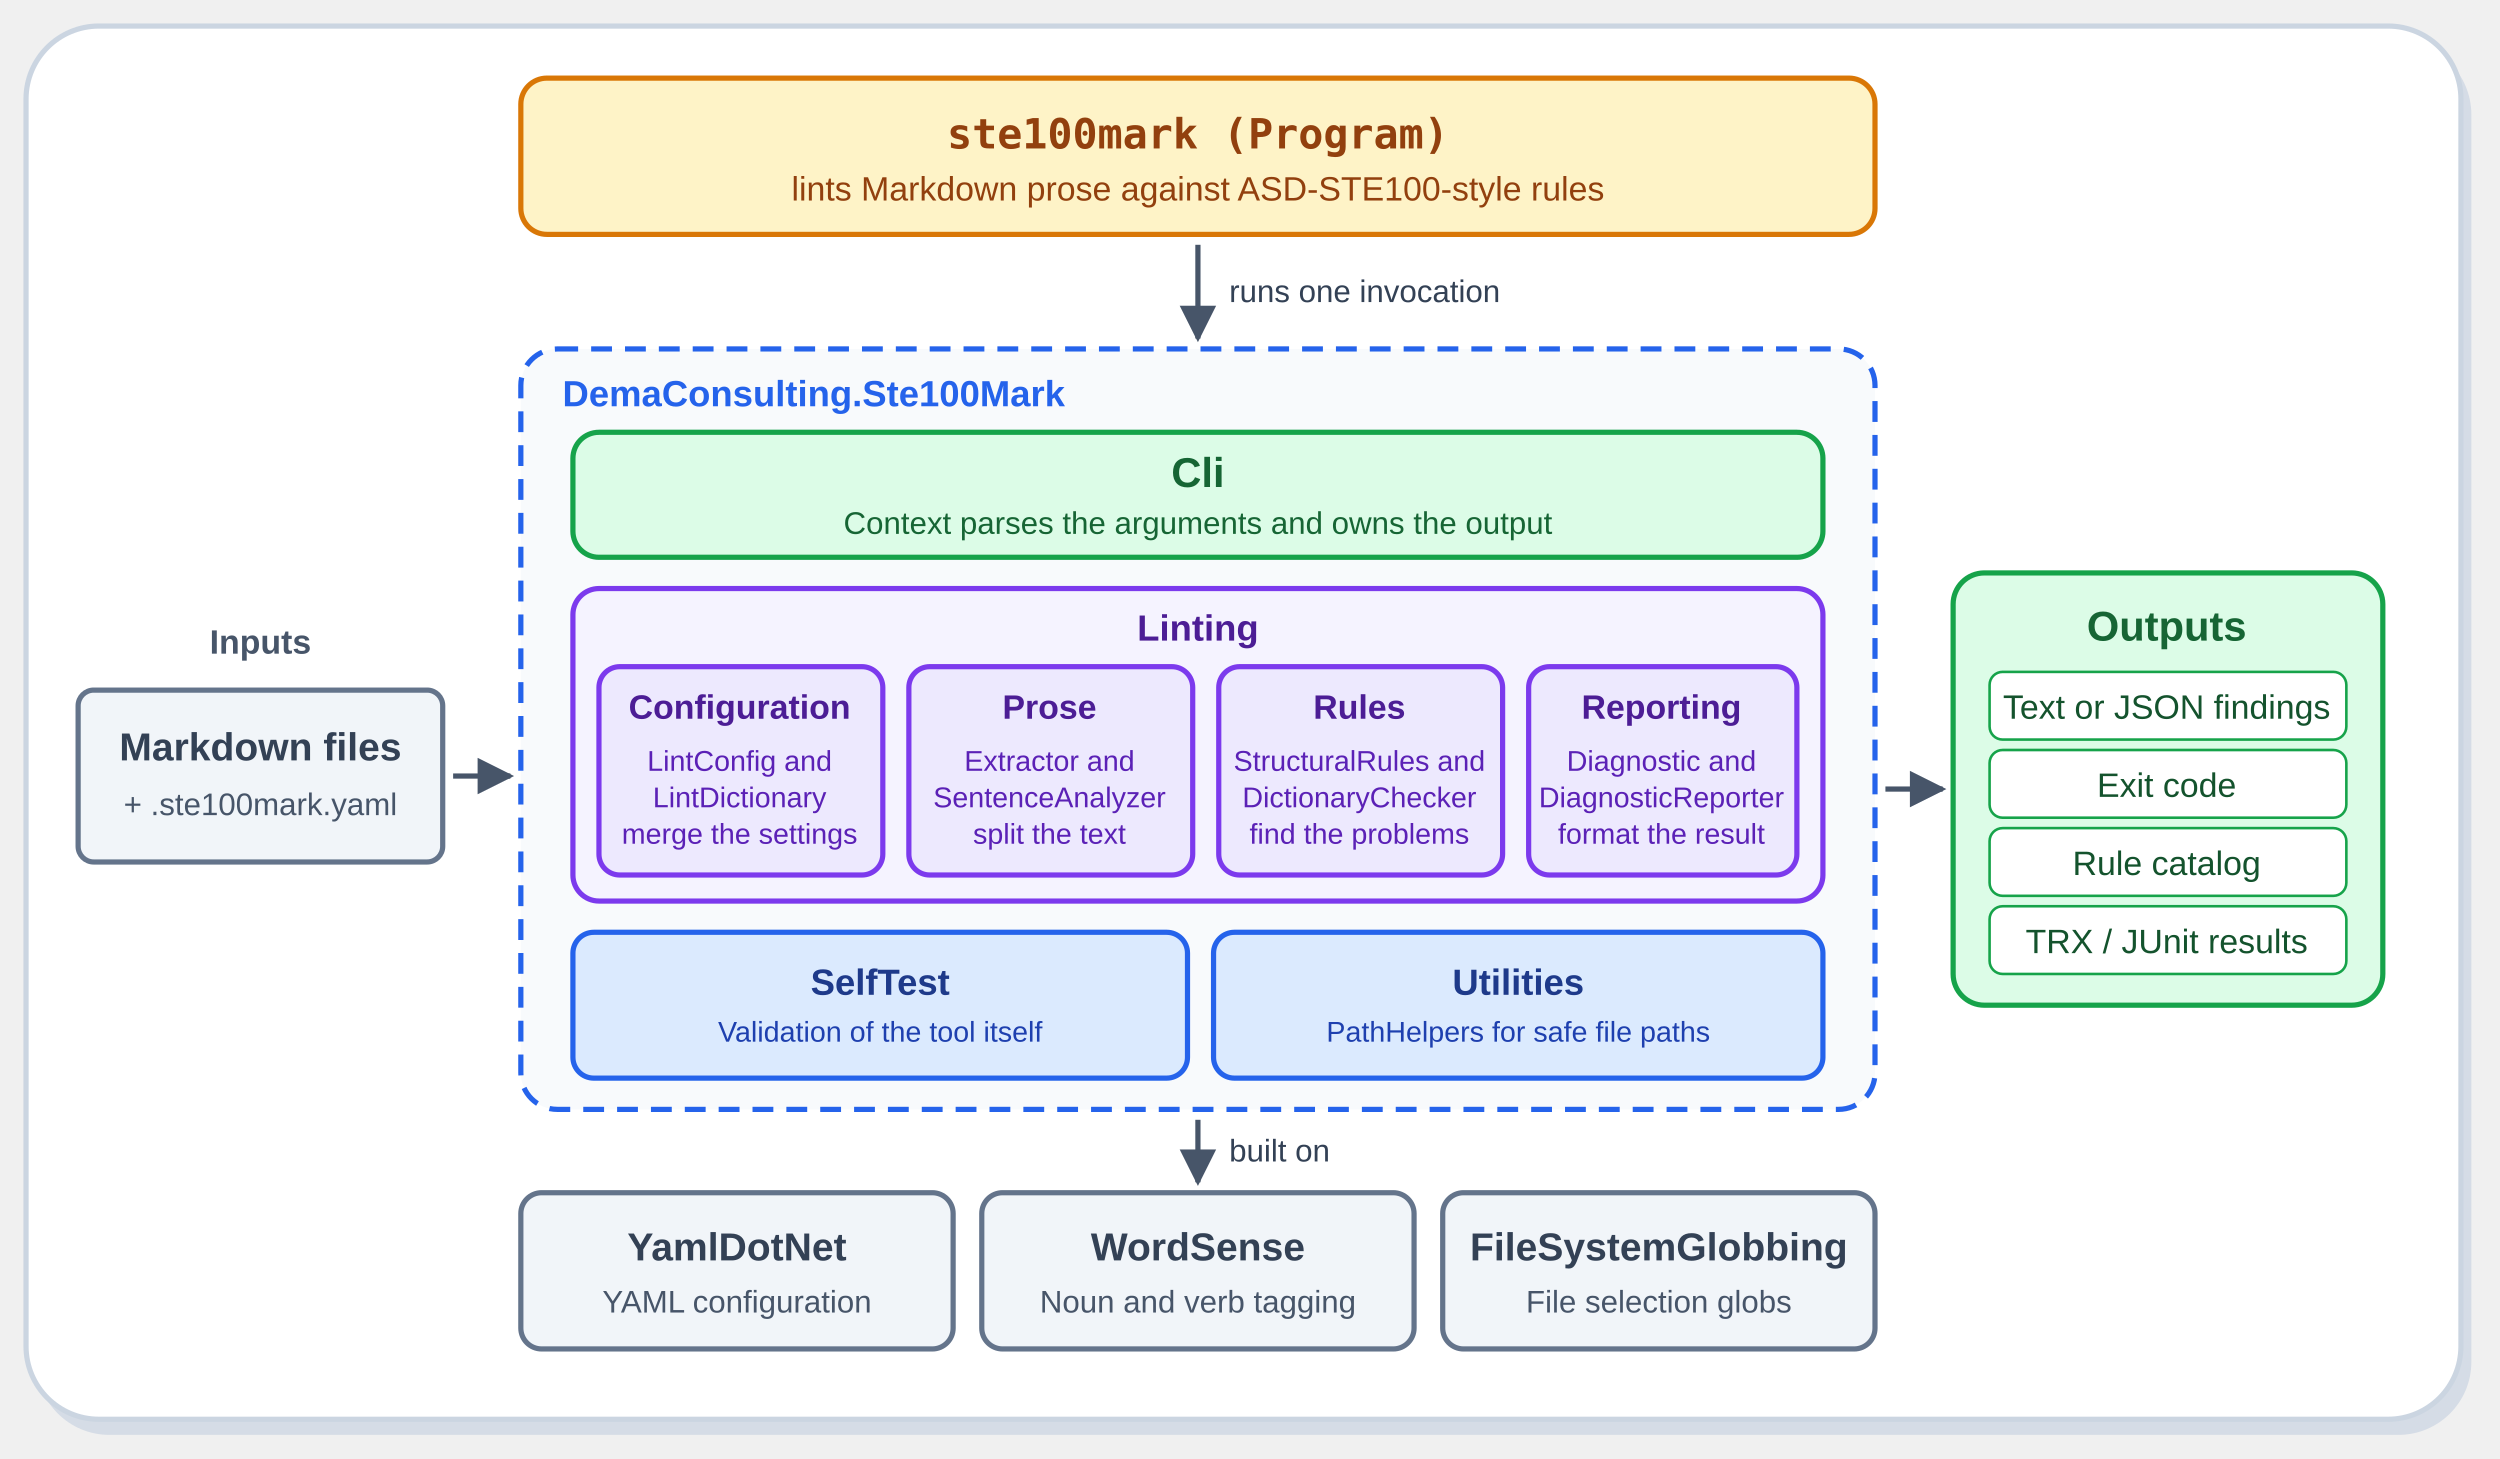
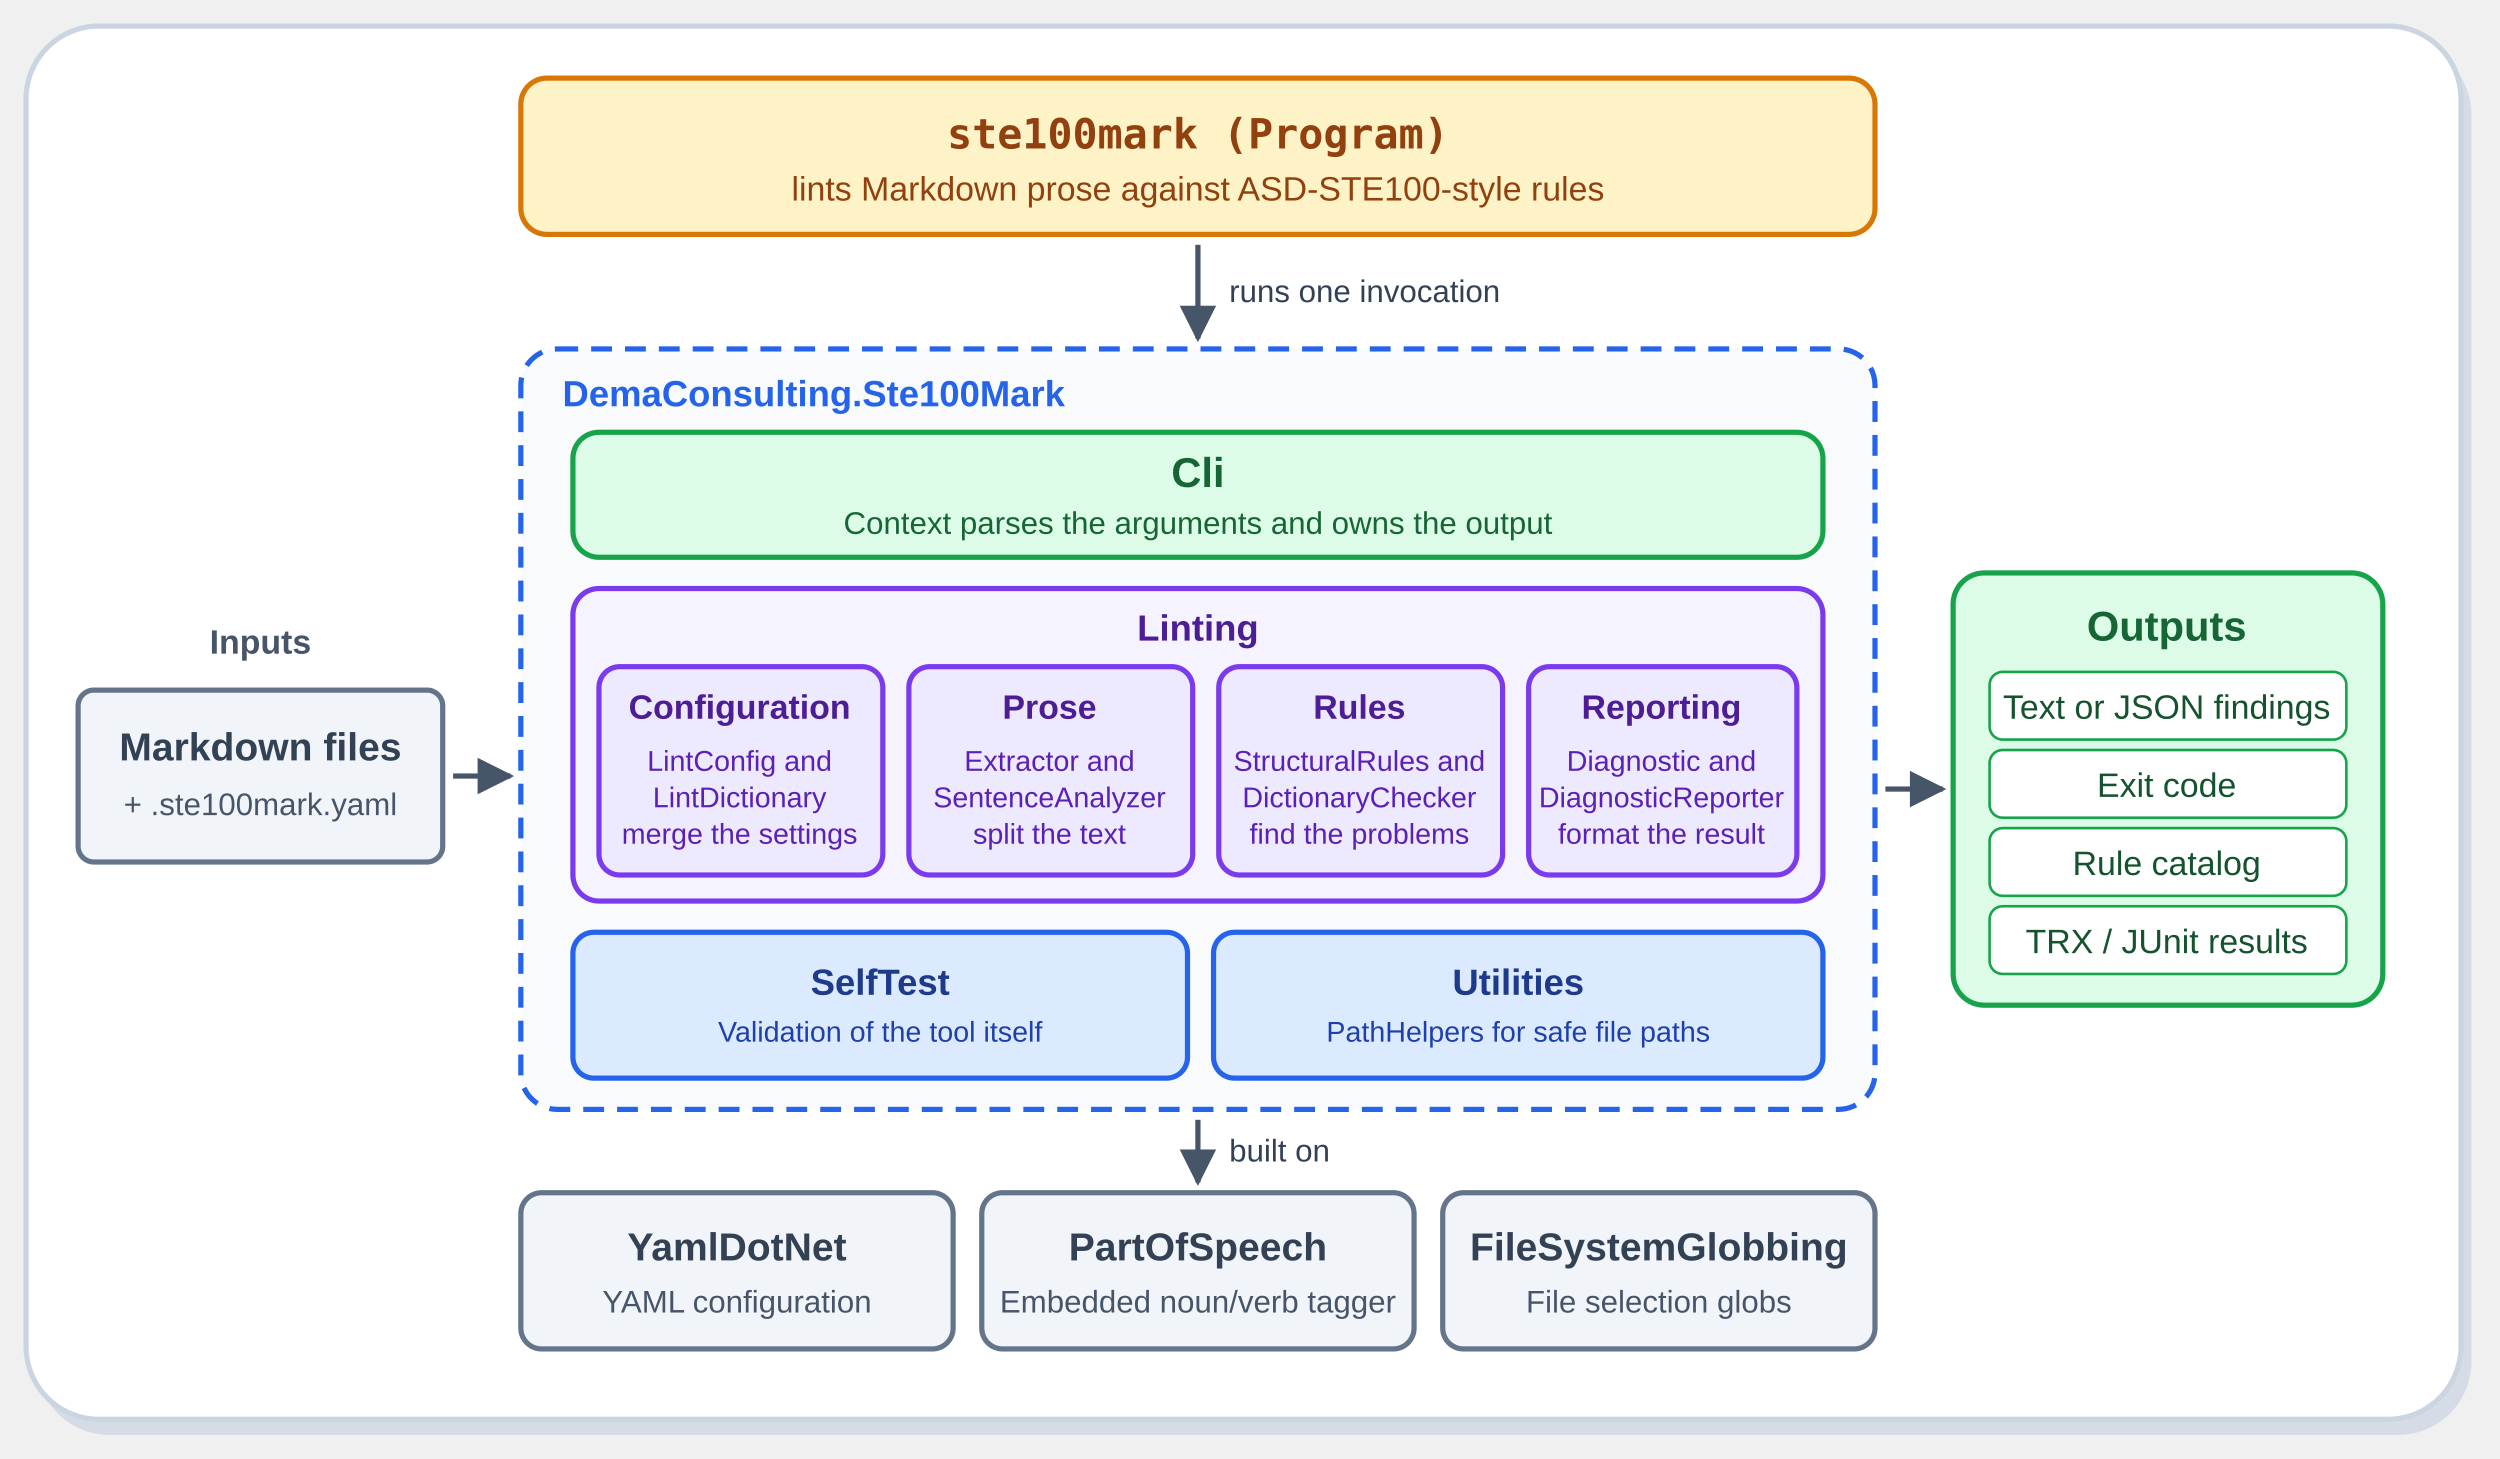
<svg xmlns="http://www.w3.org/2000/svg" width="960" height="560" viewBox="0 0 960 560" font-family="Segoe UI, Arial, sans-serif">
  <defs>
    <marker id="a" viewBox="0 0 10 10" refX="9" refY="5" markerWidth="7" markerHeight="7" orient="auto-start-reverse">
      <path d="M0,0 L10,5 L0,10 z" fill="#475569" />
    </marker>
  </defs>
  <rect x="14" y="16" width="935" height="535" rx="28" fill="#d5dce6" />
  <rect x="10" y="10" width="935" height="535" rx="28" fill="#ffffff" stroke="#cbd5e1" stroke-width="2" />
  <g transform="translate(30,30)">
    <rect x="170" y="0" width="520" height="60" rx="10" fill="#fef3c7" stroke="#d97706" stroke-width="2" />
    <text x="430" y="27" font-size="16" font-family="Consolas, monospace" font-weight="600" fill="#92400e" text-anchor="middle">ste100mark (Program)</text>
    <text x="430" y="47" font-size="13" fill="#92400e" text-anchor="middle">lints Markdown prose against ASD-STE100-style rules</text>
    <line x1="430" y1="64" x2="430" y2="100" stroke="#475569" stroke-width="2" marker-end="url(#a)" />
    <text x="442" y="86" font-size="12" fill="#334155">runs one invocation</text>
    <rect x="170" y="104" width="520" height="292" rx="14" fill="#f8fafc" stroke="#2563eb" stroke-width="2" stroke-dasharray="8 5" />
    <text x="186" y="126" font-size="14" font-weight="600" fill="#2563eb">DemaConsulting.Ste100Mark</text>
    <rect x="190" y="136" width="480" height="48" rx="10" fill="#dcfce7" stroke="#16a34a" stroke-width="2" />
    <text x="430" y="157" font-size="16" font-weight="600" fill="#166534" text-anchor="middle">Cli</text>
    <text x="430" y="175" font-size="12" fill="#166534" text-anchor="middle">Context parses the arguments and owns the output</text>
    <rect x="190" y="196" width="480" height="120" rx="10" fill="#f5f3ff" stroke="#7c3aed" stroke-width="2" />
    <text x="430" y="216" font-size="14" font-weight="600" fill="#4c1d95" text-anchor="middle">Linting</text>
    <g font-size="11" fill="#5b21b6" text-anchor="middle">
      <rect x="200" y="226" width="109" height="80" rx="8" fill="#ede9fe" stroke="#7c3aed" stroke-width="2" />
      <text x="254" y="246" font-size="13" font-weight="600" fill="#4c1d95">Configuration</text>
      <text x="254" y="266">LintConfig and</text>
      <text x="254" y="280">LintDictionary</text>
      <text x="254" y="294">merge the settings</text>
      <rect x="319" y="226" width="109" height="80" rx="8" fill="#ede9fe" stroke="#7c3aed" stroke-width="2" />
      <text x="373" y="246" font-size="13" font-weight="600" fill="#4c1d95">Prose</text>
      <text x="373" y="266">Extractor and</text>
      <text x="373" y="280">SentenceAnalyzer</text>
      <text x="373" y="294">split the text</text>
      <rect x="438" y="226" width="109" height="80" rx="8" fill="#ede9fe" stroke="#7c3aed" stroke-width="2" />
      <text x="492" y="246" font-size="13" font-weight="600" fill="#4c1d95">Rules</text>
      <text x="492" y="266">StructuralRules and</text>
      <text x="492" y="280">DictionaryChecker</text>
      <text x="492" y="294">find the problems</text>
      <rect x="557" y="226" width="103" height="80" rx="8" fill="#ede9fe" stroke="#7c3aed" stroke-width="2" />
      <text x="608" y="246" font-size="13" font-weight="600" fill="#4c1d95">Reporting</text>
      <text x="608" y="266">Diagnostic and</text>
      <text x="608" y="280">DiagnosticReporter</text>
      <text x="608" y="294">format the result</text>
    </g>
    <g font-size="11" fill="#1e40af" text-anchor="middle">
      <rect x="190" y="328" width="236" height="56" rx="8" fill="#dbeafe" stroke="#2563eb" stroke-width="2" />
      <text x="308" y="352" font-size="14" font-weight="600" fill="#1e3a8a">SelfTest</text>
      <text x="308" y="370">Validation of the tool itself</text>
      <rect x="436" y="328" width="234" height="56" rx="8" fill="#dbeafe" stroke="#2563eb" stroke-width="2" />
      <text x="553" y="352" font-size="14" font-weight="600" fill="#1e3a8a">Utilities</text>
      <text x="553" y="370">PathHelpers for safe file paths</text>
    </g>
    <line x1="430" y1="400" x2="430" y2="424" stroke="#475569" stroke-width="2" marker-end="url(#a)" />
    <text x="442" y="416" font-size="12" fill="#334155">built on</text>
    <g text-anchor="middle">
      <rect x="170" y="428" width="166" height="60" rx="8" fill="#f1f5f9" stroke="#64748b" stroke-width="2" />
      <text x="253" y="454" font-size="15" font-weight="600" fill="#334155">YamlDotNet</text>
      <text x="253" y="474" font-size="12" fill="#475569">YAML configuration</text>
      <rect x="347" y="428" width="166" height="60" rx="8" fill="#f1f5f9" stroke="#64748b" stroke-width="2" />
-       <text x="430" y="454" font-size="15" font-weight="600" fill="#334155">WordSense</text>
-       <text x="430" y="474" font-size="12" fill="#475569">Noun and verb tagging</text>
+       <text x="430" y="454" font-size="15" font-weight="600" fill="#334155">PartOfSpeech</text>
+       <text x="430" y="474" font-size="12" fill="#475569">Embedded noun/verb tagger</text>
      <rect x="524" y="428" width="166" height="60" rx="8" fill="#f1f5f9" stroke="#64748b" stroke-width="2" />
      <text x="607" y="454" font-size="15" font-weight="600" fill="#334155">FileSystemGlobbing</text>
      <text x="607" y="474" font-size="12" fill="#475569">File selection globs</text>
    </g>
    <text x="70" y="221" font-size="13" font-weight="600" fill="#475569" text-anchor="middle">Inputs</text>
    <rect x="0" y="235" width="140" height="66" rx="6" fill="#f1f5f9" stroke="#64748b" stroke-width="2" />
    <text x="70" y="262" font-size="15" font-weight="600" fill="#334155" text-anchor="middle">Markdown files</text>
    <text x="70" y="283" font-size="12" fill="#475569" text-anchor="middle">+ .ste100mark.yaml</text>
    <line x1="144" y1="268" x2="166" y2="268" stroke="#475569" stroke-width="2" marker-end="url(#a)" />
    <rect x="720" y="190" width="165" height="166" rx="12" fill="#dcfce7" stroke="#16a34a" stroke-width="2" />
    <text x="802" y="216" font-size="16" font-weight="600" fill="#166534" text-anchor="middle">Outputs</text>
    <g font-size="13" fill="#14532d" text-anchor="middle">
      <rect x="734" y="228" width="137" height="26" rx="5" fill="#ffffff" stroke="#16a34a" />
      <text x="802" y="246">Text or JSON findings</text>
      <rect x="734" y="258" width="137" height="26" rx="5" fill="#ffffff" stroke="#16a34a" />
      <text x="802" y="276">Exit code</text>
      <rect x="734" y="288" width="137" height="26" rx="5" fill="#ffffff" stroke="#16a34a" />
      <text x="802" y="306">Rule catalog</text>
      <rect x="734" y="318" width="137" height="26" rx="5" fill="#ffffff" stroke="#16a34a" />
      <text x="802" y="336">TRX / JUnit results</text>
    </g>
    <line x1="694" y1="273" x2="716" y2="273" stroke="#475569" stroke-width="2" marker-end="url(#a)" />
  </g>
</svg>
